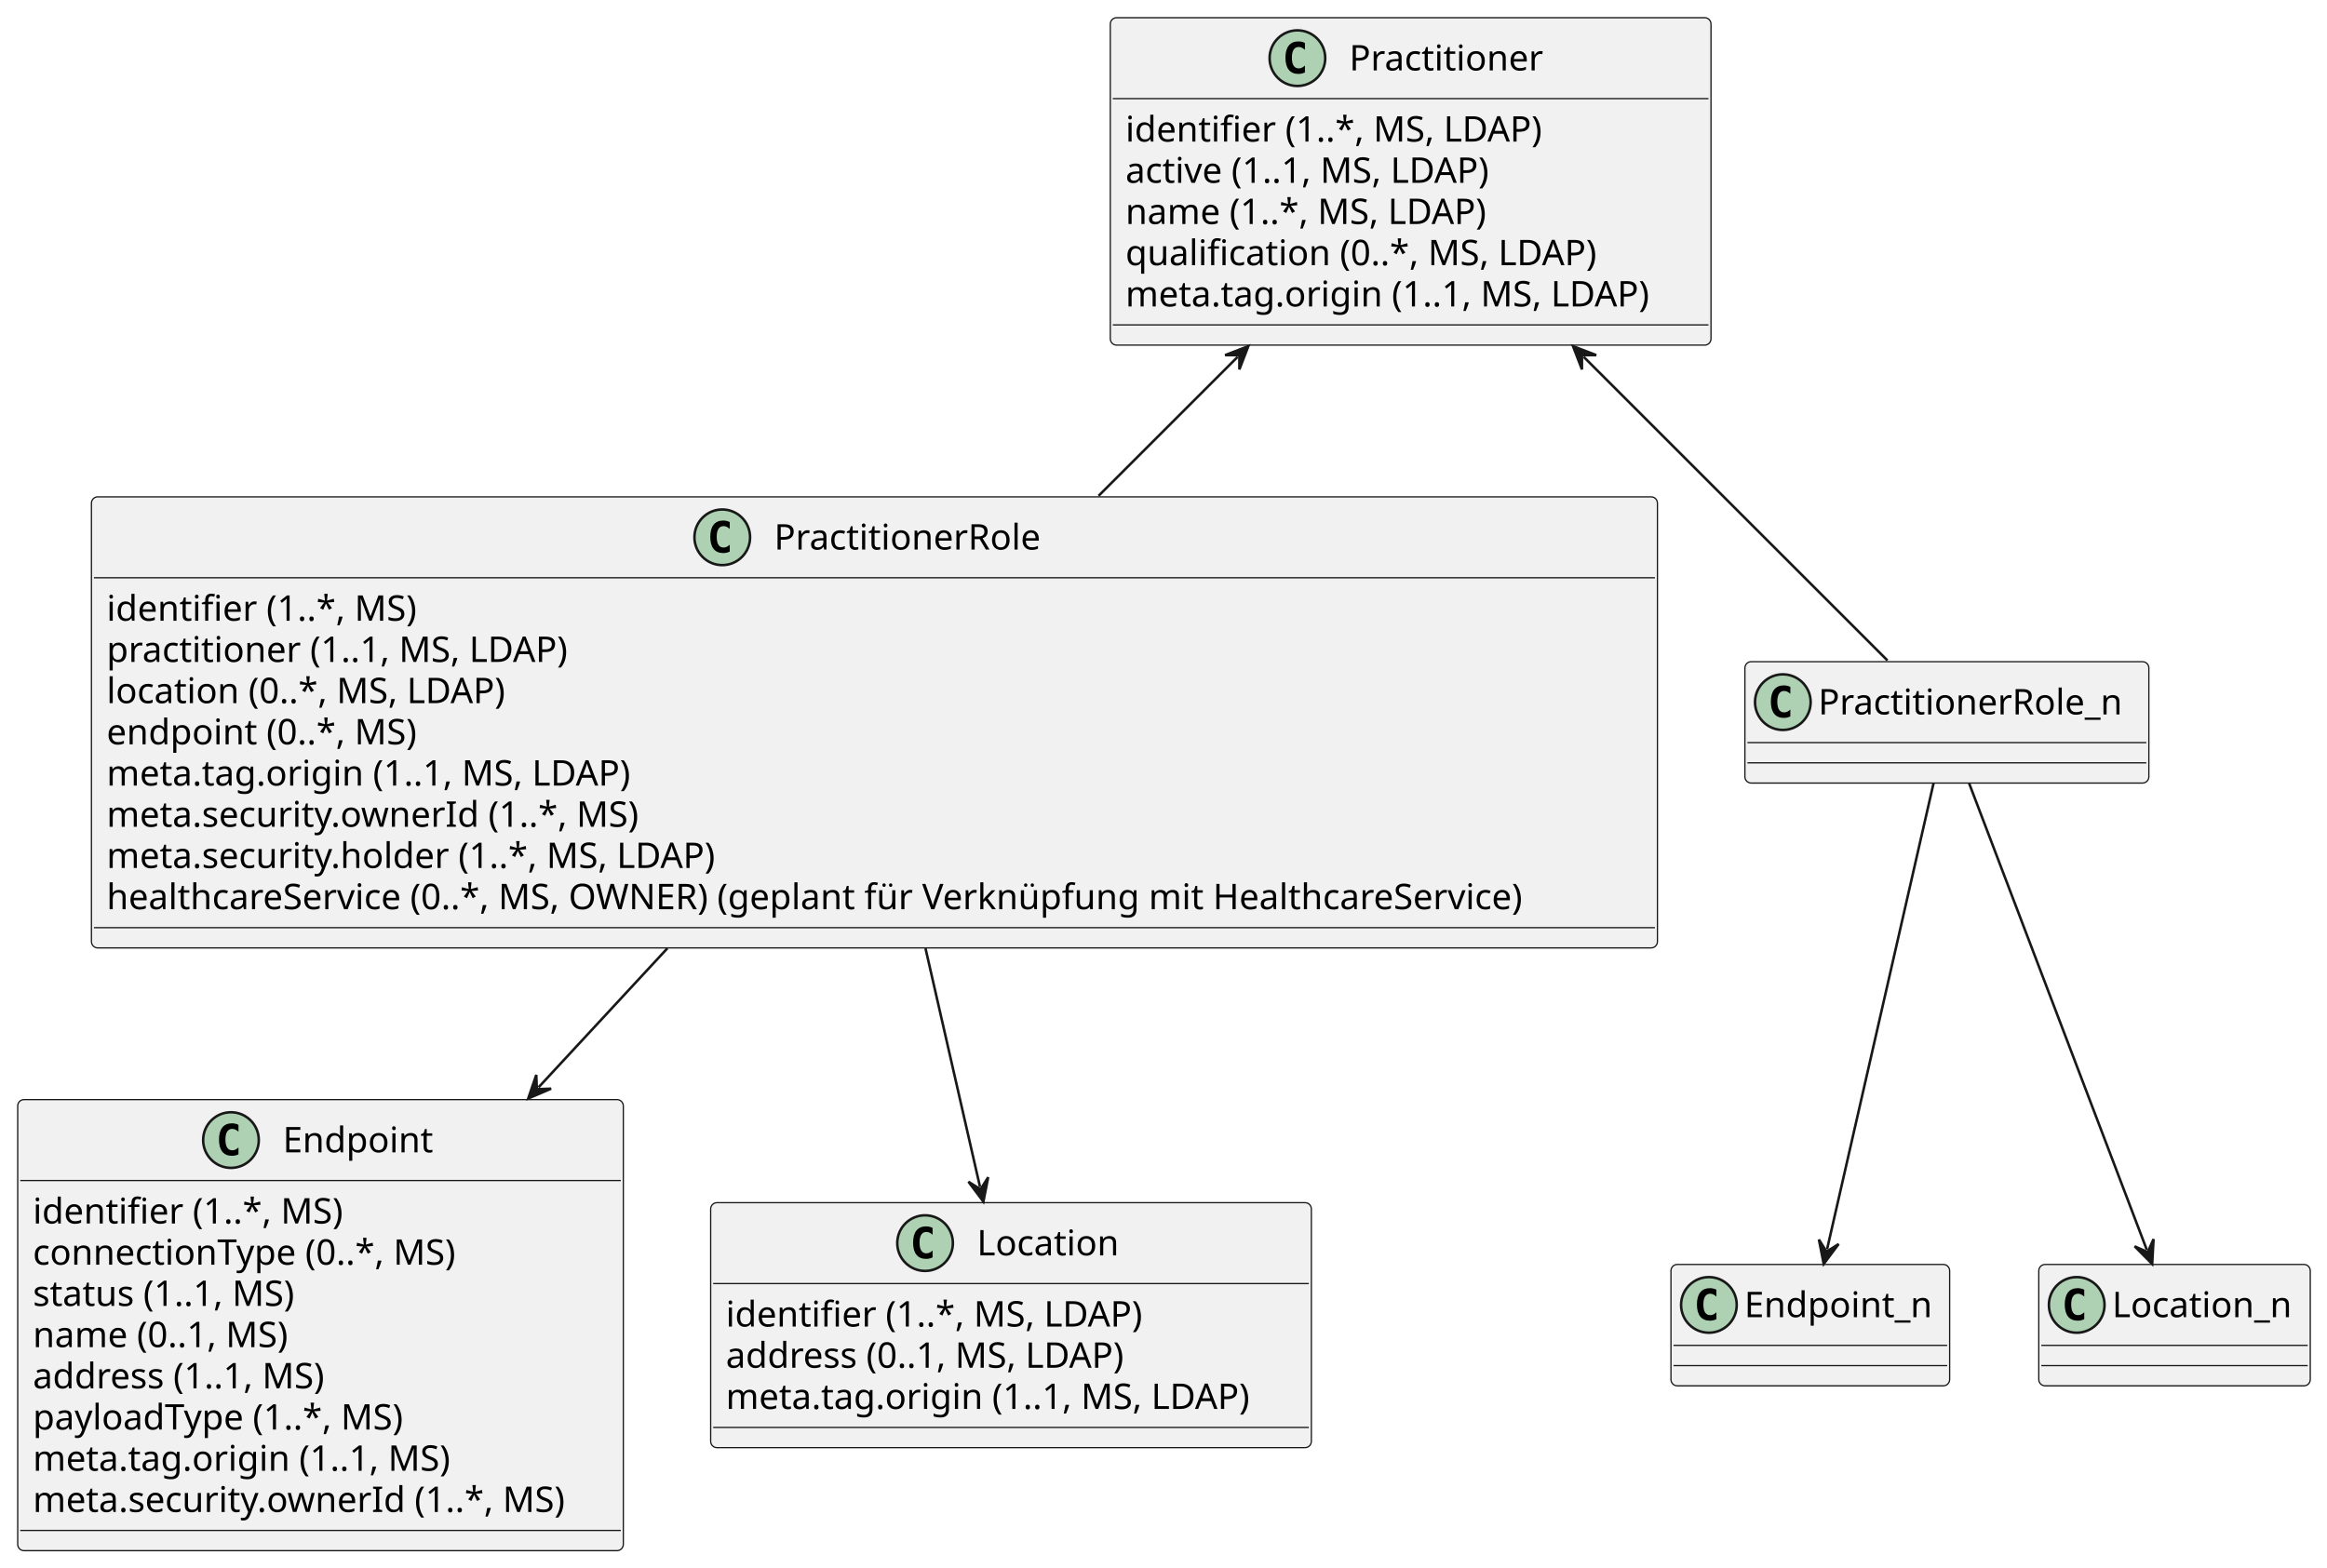
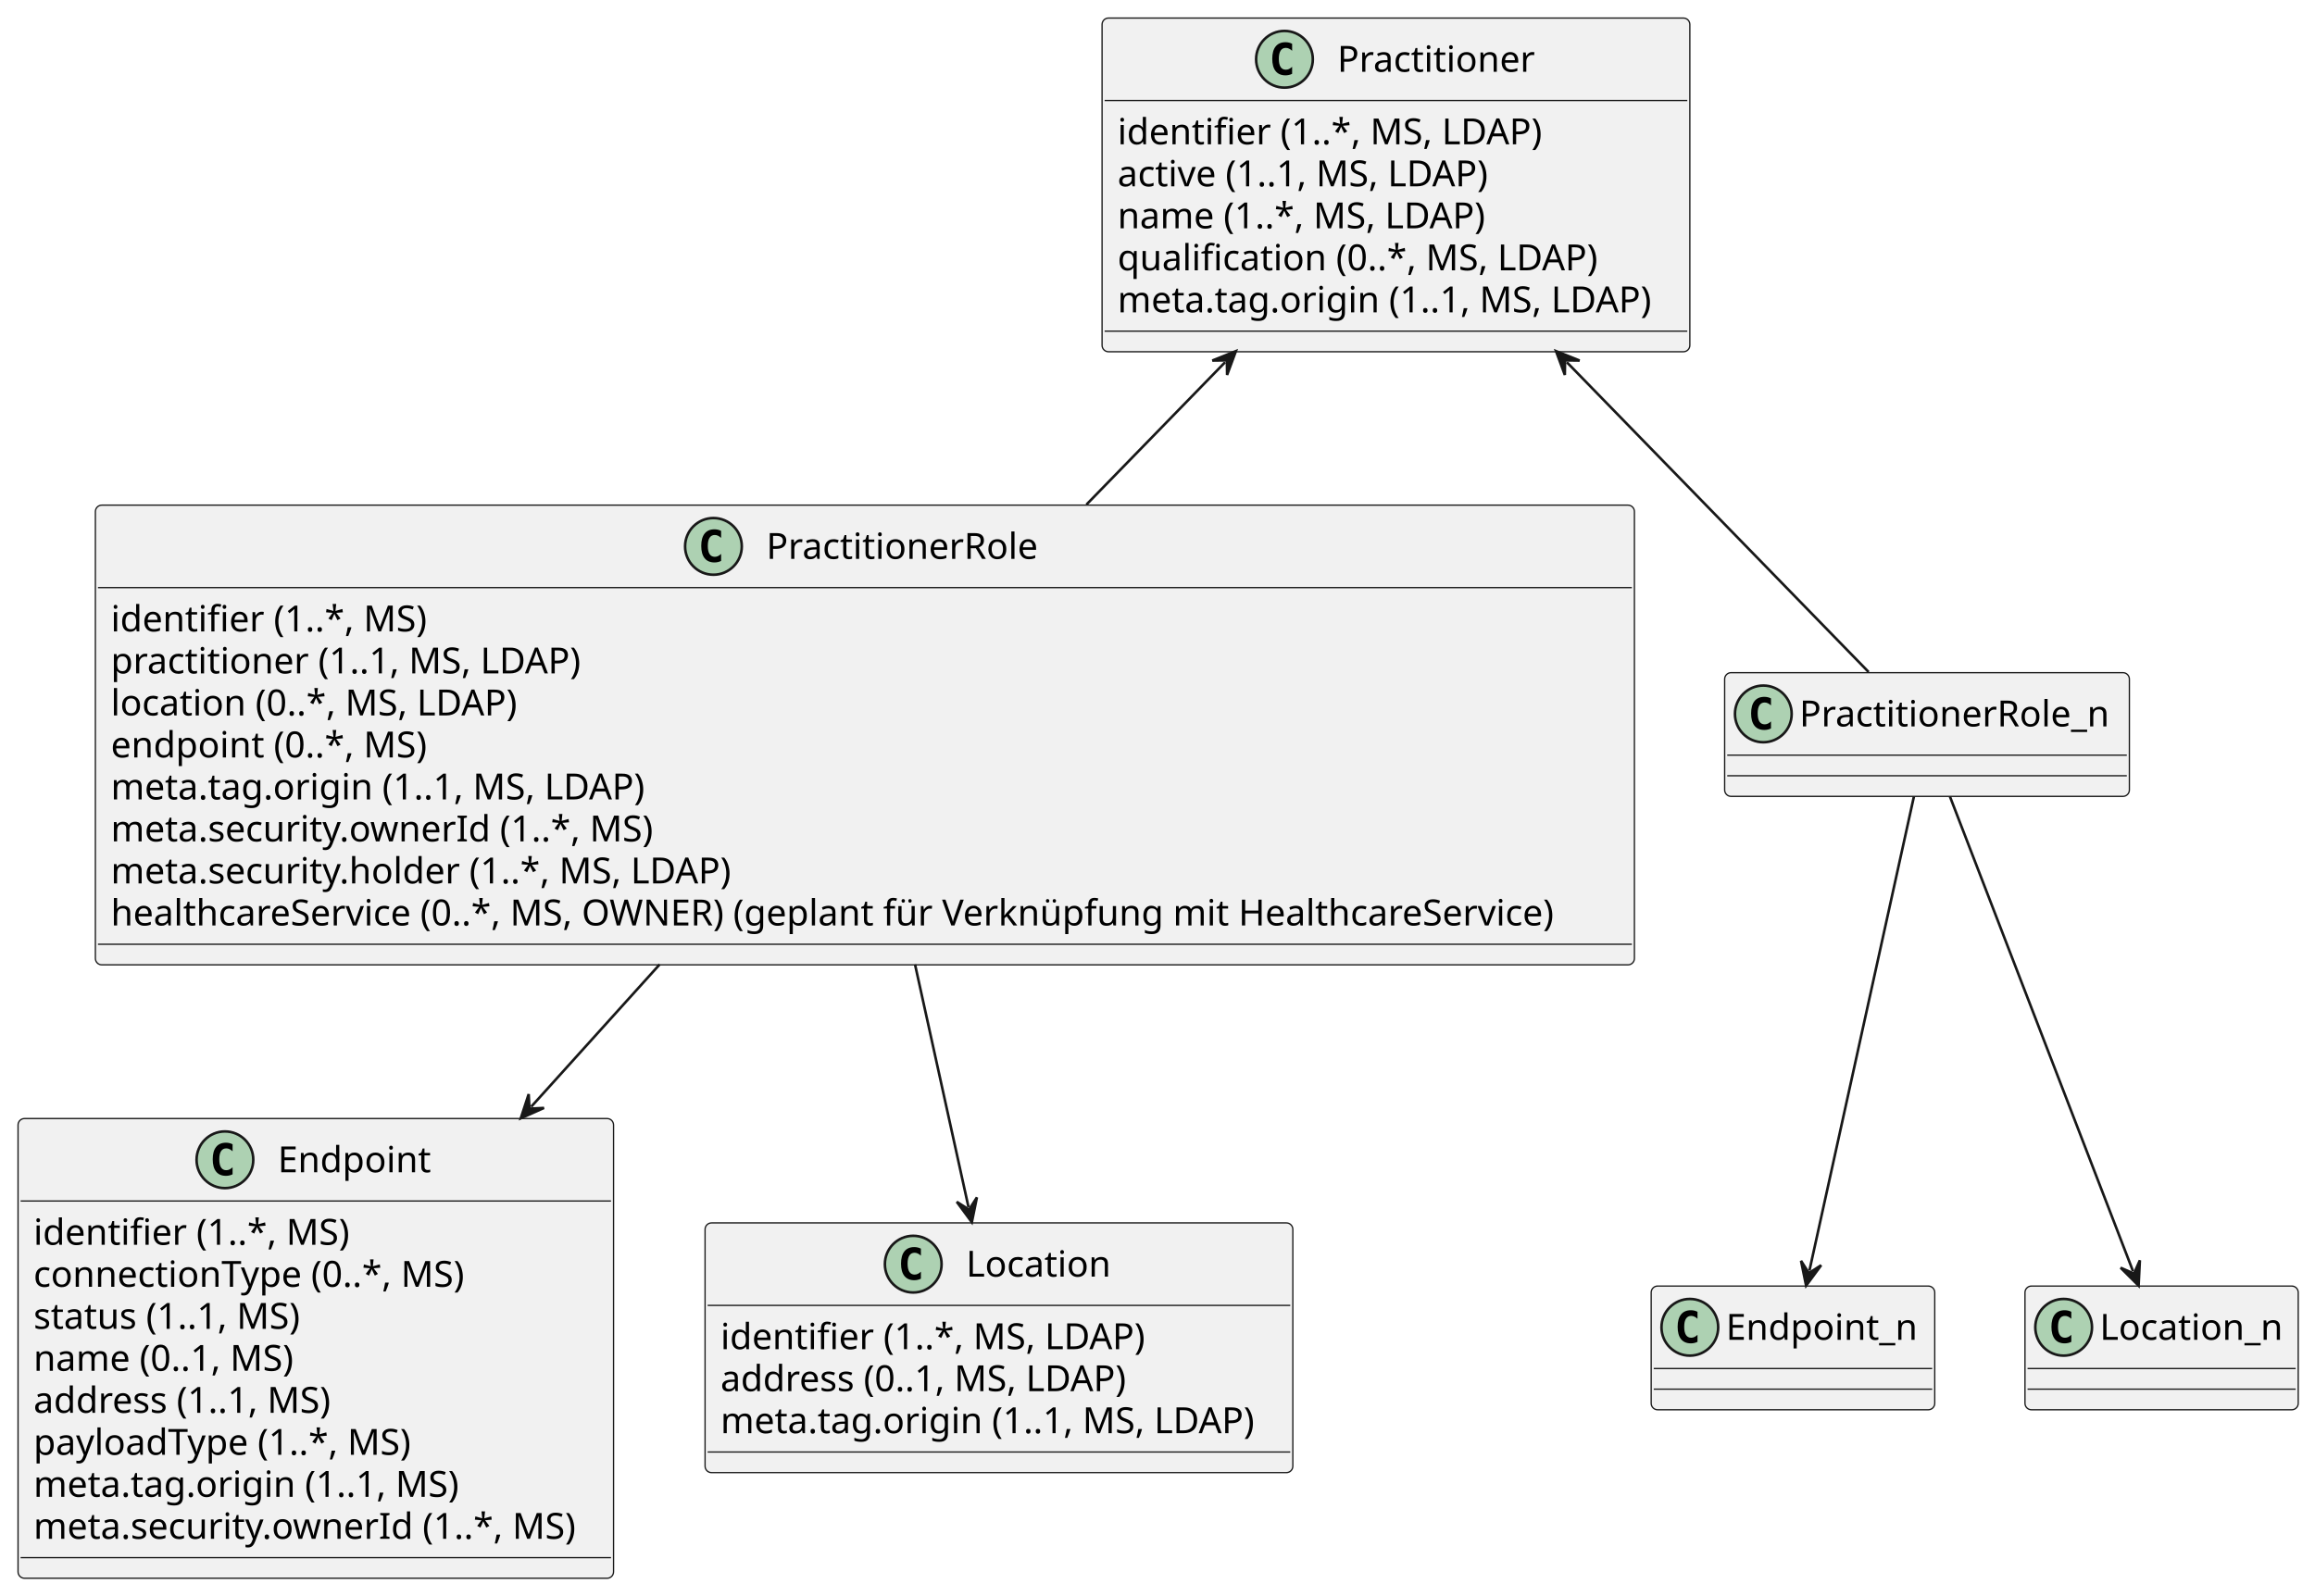
- <svg xmlns="http://www.w3.org/2000/svg" contentStyleType="text/css" height="620px" preserveAspectRatio="none" style="width:920px;height:620px;background:#FFFFFF;" version="1.1" viewBox="0 0 920 620" width="920px" zoomAndPan="magnify">
+ <svg xmlns="http://www.w3.org/2000/svg" contentStyleType="text/css" height="619px" preserveAspectRatio="none" style="width:898px;height:619px;background:#FFFFFF;" version="1.1" viewBox="0 0 898 619" width="898px" zoomAndPan="magnify">
  <defs />
  <g>
    <g id="elem_Practitioner">
-       <rect codeLine="2" fill="#F1F1F1" height="129.484" id="Practitioner" rx="2.5" ry="2.5" style="stroke:#181818;stroke-width:0.5;" width="237.49" x="438.97" y="7" />
-       <ellipse cx="512.945" cy="23" fill="#ADD1B2" rx="11" ry="11" style="stroke:#181818;stroke-width:1.0;" />
-       <path d="M515.914,28.641 Q515.336,28.938 514.695,29.078 Q514.054,29.234 513.351,29.234 Q510.851,29.234 509.523,27.594 Q508.211,25.938 508.211,22.812 Q508.211,19.688 509.523,18.031 Q510.851,16.375 513.351,16.375 Q514.054,16.375 514.695,16.531 Q515.351,16.688 515.914,16.984 L515.914,19.703 Q515.289,19.125 514.695,18.859 Q514.101,18.578 513.476,18.578 Q512.133,18.578 511.445,19.656 Q510.758,20.719 510.758,22.812 Q510.758,24.906 511.445,25.984 Q512.133,27.047 513.476,27.047 Q514.101,27.047 514.695,26.781 Q515.289,26.5 515.914,25.922 L515.914,28.641 Z " fill="#000000" />
-       <text fill="#000000" font-family="sans-serif" font-size="14" lengthAdjust="spacing" textLength="81.04" x="533.445" y="27.847">Practitioner</text>
-       <line style="stroke:#181818;stroke-width:0.5;" x1="439.97" x2="675.46" y1="39" y2="39" />
-       <text fill="#000000" font-family="sans-serif" font-size="14" lengthAdjust="spacing" textLength="178.377" x="444.97" y="55.995">identifier (1..*, MS, LDAP)</text>
-       <text fill="#000000" font-family="sans-serif" font-size="14" lengthAdjust="spacing" textLength="160.009" x="444.97" y="72.292">active (1..1, MS, LDAP)</text>
-       <text fill="#000000" font-family="sans-serif" font-size="14" lengthAdjust="spacing" textLength="155.251" x="444.97" y="88.589">name (1..*, MS, LDAP)</text>
-       <text fill="#000000" font-family="sans-serif" font-size="14" lengthAdjust="spacing" textLength="201.578" x="444.97" y="104.886">qualification (0..*, MS, LDAP)</text>
-       <text fill="#000000" font-family="sans-serif" font-size="14" lengthAdjust="spacing" textLength="225.49" x="444.97" y="121.183">meta.tag.origin (1..1, MS, LDAP)</text>
-       <line style="stroke:#181818;stroke-width:0.5;" x1="439.97" x2="675.46" y1="128.484" y2="128.484" />
+       <rect codeLine="2" fill="#F1F1F1" height="129.484" id="Practitioner" rx="2.5" ry="2.5" style="stroke:#181818;stroke-width:0.5;" width="228" x="427.5" y="7" />
+       <ellipse cx="498.25" cy="23" fill="#ADD1B2" rx="11" ry="11" style="stroke:#181818;stroke-width:1.0;" />
+       <path d="M501.219,28.641 Q500.641,28.938 500,29.078 Q499.359,29.234 498.656,29.234 Q496.156,29.234 494.828,27.594 Q493.516,25.938 493.516,22.812 Q493.516,19.688 494.828,18.031 Q496.156,16.375 498.656,16.375 Q499.359,16.375 500,16.531 Q500.656,16.688 501.219,16.984 L501.219,19.703 Q500.594,19.125 500,18.859 Q499.406,18.578 498.781,18.578 Q497.438,18.578 496.75,19.656 Q496.062,20.719 496.062,22.812 Q496.062,24.906 496.75,25.984 Q497.438,27.047 498.781,27.047 Q499.406,27.047 500,26.781 Q500.594,26.5 501.219,25.922 L501.219,28.641 Z " fill="#000000" />
+       <text fill="#000000" font-family="sans-serif" font-size="14" lengthAdjust="spacing" textLength="78" x="518.75" y="27.847">Practitioner</text>
+       <line style="stroke:#181818;stroke-width:0.5;" x1="428.5" x2="654.5" y1="39" y2="39" />
+       <text fill="#000000" font-family="sans-serif" font-size="14" lengthAdjust="spacing" textLength="170" x="433.5" y="55.995">identifier (1..*, MS, LDAP)</text>
+       <text fill="#000000" font-family="sans-serif" font-size="14" lengthAdjust="spacing" textLength="153" x="433.5" y="72.292">active (1..1, MS, LDAP)</text>
+       <text fill="#000000" font-family="sans-serif" font-size="14" lengthAdjust="spacing" textLength="150" x="433.5" y="88.589">name (1..*, MS, LDAP)</text>
+       <text fill="#000000" font-family="sans-serif" font-size="14" lengthAdjust="spacing" textLength="192" x="433.5" y="104.886">qualification (0..*, MS, LDAP)</text>
+       <text fill="#000000" font-family="sans-serif" font-size="14" lengthAdjust="spacing" textLength="216" x="433.5" y="121.183">meta.tag.origin (1..1, MS, LDAP)</text>
+       <line style="stroke:#181818;stroke-width:0.5;" x1="428.5" x2="654.5" y1="128.484" y2="128.484" />
    </g>
    <g id="elem_PractitionerRole">
-       <rect codeLine="10" fill="#F1F1F1" height="178.375" id="PractitionerRole" rx="2.5" ry="2.5" style="stroke:#181818;stroke-width:0.5;" width="619.134" x="36.15" y="196.48" />
-       <ellipse cx="285.549" cy="212.48" fill="#ADD1B2" rx="11" ry="11" style="stroke:#181818;stroke-width:1.0;" />
-       <path d="M288.518,218.121 Q287.94,218.417 287.299,218.558 Q286.658,218.714 285.955,218.714 Q283.455,218.714 282.127,217.074 Q280.815,215.417 280.815,212.292 Q280.815,209.167 282.127,207.511 Q283.455,205.855 285.955,205.855 Q286.658,205.855 287.299,206.011 Q287.955,206.167 288.518,206.464 L288.518,209.183 Q287.893,208.605 287.299,208.339 Q286.705,208.058 286.08,208.058 Q284.736,208.058 284.049,209.136 Q283.361,210.199 283.361,212.292 Q283.361,214.386 284.049,215.464 Q284.736,216.527 286.08,216.527 Q286.705,216.527 287.299,216.261 Q287.893,215.98 288.518,215.402 L288.518,218.121 Z " fill="#000000" />
-       <text fill="#000000" font-family="sans-serif" font-size="14" lengthAdjust="spacing" textLength="111.836" x="306.049" y="217.327">PractitionerRole</text>
-       <line style="stroke:#181818;stroke-width:0.5;" x1="37.15" x2="654.284" y1="228.48" y2="228.48" />
-       <text fill="#000000" font-family="sans-serif" font-size="14" lengthAdjust="spacing" textLength="132.877" x="42.15" y="245.475">identifier (1..*, MS)</text>
-       <text fill="#000000" font-family="sans-serif" font-size="14" lengthAdjust="spacing" textLength="198.94" x="42.15" y="261.772">practitioner (1..1, MS, LDAP)</text>
-       <text fill="#000000" font-family="sans-serif" font-size="14" lengthAdjust="spacing" textLength="171.097" x="42.15" y="278.069">location (0..*, MS, LDAP)</text>
-       <text fill="#000000" font-family="sans-serif" font-size="14" lengthAdjust="spacing" textLength="132.125" x="42.15" y="294.366">endpoint (0..*, MS)</text>
-       <text fill="#000000" font-family="sans-serif" font-size="14" lengthAdjust="spacing" textLength="225.49" x="42.15" y="310.663">meta.tag.origin (1..1, MS, LDAP)</text>
-       <text fill="#000000" font-family="sans-serif" font-size="14" lengthAdjust="spacing" textLength="227.439" x="42.15" y="326.959">meta.security.ownerId (1..*, MS)</text>
-       <text fill="#000000" font-family="sans-serif" font-size="14" lengthAdjust="spacing" textLength="261.249" x="42.15" y="343.256">meta.security.holder (1..*, MS, LDAP)</text>
-       <text fill="#000000" font-family="sans-serif" font-size="14" lengthAdjust="spacing" textLength="607.134" x="42.15" y="359.553">healthcareService (0..*, MS, OWNER) (geplant für Verknüpfung mit HealthcareService)</text>
-       <line style="stroke:#181818;stroke-width:0.5;" x1="37.15" x2="654.284" y1="366.855" y2="366.855" />
+       <rect codeLine="10" fill="#F1F1F1" height="178.375" id="PractitionerRole" rx="2.5" ry="2.5" style="stroke:#181818;stroke-width:0.5;" width="597" x="37" y="196" />
+       <ellipse cx="276.75" cy="212" fill="#ADD1B2" rx="11" ry="11" style="stroke:#181818;stroke-width:1.0;" />
+       <path d="M279.719,217.641 Q279.141,217.938 278.5,218.078 Q277.859,218.234 277.156,218.234 Q274.656,218.234 273.328,216.594 Q272.016,214.938 272.016,211.812 Q272.016,208.688 273.328,207.031 Q274.656,205.375 277.156,205.375 Q277.859,205.375 278.5,205.531 Q279.156,205.688 279.719,205.984 L279.719,208.703 Q279.094,208.125 278.5,207.859 Q277.906,207.578 277.281,207.578 Q275.938,207.578 275.25,208.656 Q274.562,209.719 274.562,211.812 Q274.562,213.906 275.25,214.984 Q275.938,216.047 277.281,216.047 Q277.906,216.047 278.5,215.781 Q279.094,215.5 279.719,214.922 L279.719,217.641 Z " fill="#000000" />
+       <text fill="#000000" font-family="sans-serif" font-size="14" lengthAdjust="spacing" textLength="109" x="297.25" y="216.847">PractitionerRole</text>
+       <line style="stroke:#181818;stroke-width:0.5;" x1="38" x2="633" y1="228" y2="228" />
+       <text fill="#000000" font-family="sans-serif" font-size="14" lengthAdjust="spacing" textLength="126" x="43" y="244.995">identifier (1..*, MS)</text>
+       <text fill="#000000" font-family="sans-serif" font-size="14" lengthAdjust="spacing" textLength="191" x="43" y="261.292">practitioner (1..1, MS, LDAP)</text>
+       <text fill="#000000" font-family="sans-serif" font-size="14" lengthAdjust="spacing" textLength="165" x="43" y="277.589">location (0..*, MS, LDAP)</text>
+       <text fill="#000000" font-family="sans-serif" font-size="14" lengthAdjust="spacing" textLength="129" x="43" y="293.886">endpoint (0..*, MS)</text>
+       <text fill="#000000" font-family="sans-serif" font-size="14" lengthAdjust="spacing" textLength="216" x="43" y="310.183">meta.tag.origin (1..1, MS, LDAP)</text>
+       <text fill="#000000" font-family="sans-serif" font-size="14" lengthAdjust="spacing" textLength="219" x="43" y="326.479">meta.security.ownerId (1..*, MS)</text>
+       <text fill="#000000" font-family="sans-serif" font-size="14" lengthAdjust="spacing" textLength="252" x="43" y="342.776">meta.security.holder (1..*, MS, LDAP)</text>
+       <text fill="#000000" font-family="sans-serif" font-size="14" lengthAdjust="spacing" textLength="585" x="43" y="359.073">healthcareService (0..*, MS, OWNER) (geplant für Verknüpfung mit HealthcareService)</text>
+       <line style="stroke:#181818;stroke-width:0.5;" x1="38" x2="633" y1="366.375" y2="366.375" />
    </g>
    <g id="elem_Endpoint">
-       <rect codeLine="21" fill="#F1F1F1" height="178.375" id="Endpoint" rx="2.5" ry="2.5" style="stroke:#181818;stroke-width:0.5;" width="239.439" x="7" y="434.85" />
-       <ellipse cx="91.314" cy="450.85" fill="#ADD1B2" rx="11" ry="11" style="stroke:#181818;stroke-width:1.0;" />
-       <path d="M94.283,456.491 Q93.705,456.788 93.064,456.928 Q92.424,457.084 91.721,457.084 Q89.221,457.084 87.893,455.444 Q86.58,453.788 86.58,450.663 Q86.58,447.538 87.893,445.881 Q89.221,444.225 91.721,444.225 Q92.424,444.225 93.064,444.381 Q93.721,444.538 94.283,444.834 L94.283,447.553 Q93.658,446.975 93.064,446.709 Q92.471,446.428 91.846,446.428 Q90.502,446.428 89.814,447.506 Q89.127,448.569 89.127,450.663 Q89.127,452.756 89.814,453.834 Q90.502,454.897 91.846,454.897 Q92.471,454.897 93.064,454.631 Q93.658,454.35 94.283,453.772 L94.283,456.491 Z " fill="#000000" />
-       <text fill="#000000" font-family="sans-serif" font-size="14" lengthAdjust="spacing" textLength="62.31" x="111.814" y="455.697">Endpoint</text>
-       <line style="stroke:#181818;stroke-width:0.5;" x1="8" x2="245.439" y1="466.85" y2="466.85" />
-       <text fill="#000000" font-family="sans-serif" font-size="14" lengthAdjust="spacing" textLength="132.877" x="13" y="483.845">identifier (1..*, MS)</text>
-       <text fill="#000000" font-family="sans-serif" font-size="14" lengthAdjust="spacing" textLength="181.522" x="13" y="500.142">connectionType (0..*, MS)</text>
-       <text fill="#000000" font-family="sans-serif" font-size="14" lengthAdjust="spacing" textLength="114.974" x="13" y="516.439">status (1..1, MS)</text>
-       <text fill="#000000" font-family="sans-serif" font-size="14" lengthAdjust="spacing" textLength="111.658" x="13" y="532.736">name (0..1, MS)</text>
-       <text fill="#000000" font-family="sans-serif" font-size="14" lengthAdjust="spacing" textLength="127.265" x="13" y="549.033">address (1..1, MS)</text>
-       <text fill="#000000" font-family="sans-serif" font-size="14" lengthAdjust="spacing" textLength="160.057" x="13" y="565.33">payloadType (1..*, MS)</text>
-       <text fill="#000000" font-family="sans-serif" font-size="14" lengthAdjust="spacing" textLength="179.99" x="13" y="581.626">meta.tag.origin (1..1, MS)</text>
-       <text fill="#000000" font-family="sans-serif" font-size="14" lengthAdjust="spacing" textLength="227.439" x="13" y="597.923">meta.security.ownerId (1..*, MS)</text>
-       <line style="stroke:#181818;stroke-width:0.5;" x1="8" x2="245.439" y1="605.225" y2="605.225" />
+       <rect codeLine="21" fill="#F1F1F1" height="178.375" id="Endpoint" rx="2.5" ry="2.5" style="stroke:#181818;stroke-width:0.5;" width="231" x="7" y="434" />
+       <ellipse cx="87.25" cy="450" fill="#ADD1B2" rx="11" ry="11" style="stroke:#181818;stroke-width:1.0;" />
+       <path d="M90.219,455.641 Q89.641,455.938 89,456.078 Q88.359,456.234 87.656,456.234 Q85.156,456.234 83.828,454.594 Q82.516,452.938 82.516,449.812 Q82.516,446.688 83.828,445.031 Q85.156,443.375 87.656,443.375 Q88.359,443.375 89,443.531 Q89.656,443.688 90.219,443.984 L90.219,446.703 Q89.594,446.125 89,445.859 Q88.406,445.578 87.781,445.578 Q86.438,445.578 85.75,446.656 Q85.062,447.719 85.062,449.812 Q85.062,451.906 85.75,452.984 Q86.438,454.047 87.781,454.047 Q88.406,454.047 89,453.781 Q89.594,453.5 90.219,452.922 L90.219,455.641 Z " fill="#000000" />
+       <text fill="#000000" font-family="sans-serif" font-size="14" lengthAdjust="spacing" textLength="62" x="107.75" y="454.847">Endpoint</text>
+       <line style="stroke:#181818;stroke-width:0.5;" x1="8" x2="237" y1="466" y2="466" />
+       <text fill="#000000" font-family="sans-serif" font-size="14" lengthAdjust="spacing" textLength="126" x="13" y="482.995">identifier (1..*, MS)</text>
+       <text fill="#000000" font-family="sans-serif" font-size="14" lengthAdjust="spacing" textLength="179" x="13" y="499.292">connectionType (0..*, MS)</text>
+       <text fill="#000000" font-family="sans-serif" font-size="14" lengthAdjust="spacing" textLength="112" x="13" y="515.589">status (1..1, MS)</text>
+       <text fill="#000000" font-family="sans-serif" font-size="14" lengthAdjust="spacing" textLength="108" x="13" y="531.886">name (0..1, MS)</text>
+       <text fill="#000000" font-family="sans-serif" font-size="14" lengthAdjust="spacing" textLength="125" x="13" y="548.183">address (1..1, MS)</text>
+       <text fill="#000000" font-family="sans-serif" font-size="14" lengthAdjust="spacing" textLength="154" x="13" y="564.48">payloadType (1..*, MS)</text>
+       <text fill="#000000" font-family="sans-serif" font-size="14" lengthAdjust="spacing" textLength="172" x="13" y="580.776">meta.tag.origin (1..1, MS)</text>
+       <text fill="#000000" font-family="sans-serif" font-size="14" lengthAdjust="spacing" textLength="219" x="13" y="597.073">meta.security.ownerId (1..*, MS)</text>
+       <line style="stroke:#181818;stroke-width:0.5;" x1="8" x2="237" y1="604.375" y2="604.375" />
    </g>
    <g id="elem_Location">
-       <rect codeLine="31" fill="#F1F1F1" height="96.891" id="Location" rx="2.5" ry="2.5" style="stroke:#181818;stroke-width:0.5;" width="237.49" x="280.97" y="475.6" />
-       <ellipse cx="365.736" cy="491.6" fill="#ADD1B2" rx="11" ry="11" style="stroke:#181818;stroke-width:1.0;" />
-       <path d="M368.704,497.241 Q368.126,497.538 367.486,497.678 Q366.845,497.834 366.142,497.834 Q363.642,497.834 362.314,496.194 Q361.001,494.538 361.001,491.413 Q361.001,488.288 362.314,486.631 Q363.642,484.975 366.142,484.975 Q366.845,484.975 367.486,485.131 Q368.142,485.288 368.704,485.584 L368.704,488.303 Q368.079,487.725 367.486,487.459 Q366.892,487.178 366.267,487.178 Q364.923,487.178 364.236,488.256 Q363.548,489.319 363.548,491.413 Q363.548,493.506 364.236,494.584 Q364.923,495.647 366.267,495.647 Q366.892,495.647 367.486,495.381 Q368.079,495.1 368.704,494.522 L368.704,497.241 Z " fill="#000000" />
-       <text fill="#000000" font-family="sans-serif" font-size="14" lengthAdjust="spacing" textLength="59.459" x="386.236" y="496.447">Location</text>
-       <line style="stroke:#181818;stroke-width:0.5;" x1="281.97" x2="517.46" y1="507.6" y2="507.6" />
-       <text fill="#000000" font-family="sans-serif" font-size="14" lengthAdjust="spacing" textLength="178.377" x="286.97" y="524.595">identifier (1..*, MS, LDAP)</text>
-       <text fill="#000000" font-family="sans-serif" font-size="14" lengthAdjust="spacing" textLength="172.765" x="286.97" y="540.892">address (0..1, MS, LDAP)</text>
-       <text fill="#000000" font-family="sans-serif" font-size="14" lengthAdjust="spacing" textLength="225.49" x="286.97" y="557.189">meta.tag.origin (1..1, MS, LDAP)</text>
-       <line style="stroke:#181818;stroke-width:0.5;" x1="281.97" x2="517.46" y1="564.491" y2="564.491" />
+       <rect codeLine="31" fill="#F1F1F1" height="96.891" id="Location" rx="2.5" ry="2.5" style="stroke:#181818;stroke-width:0.5;" width="228" x="273.5" y="474.5" />
+       <ellipse cx="354.25" cy="490.5" fill="#ADD1B2" rx="11" ry="11" style="stroke:#181818;stroke-width:1.0;" />
+       <path d="M357.219,496.141 Q356.641,496.438 356,496.578 Q355.359,496.734 354.656,496.734 Q352.156,496.734 350.828,495.094 Q349.516,493.438 349.516,490.312 Q349.516,487.188 350.828,485.531 Q352.156,483.875 354.656,483.875 Q355.359,483.875 356,484.031 Q356.656,484.188 357.219,484.484 L357.219,487.203 Q356.594,486.625 356,486.359 Q355.406,486.078 354.781,486.078 Q353.438,486.078 352.75,487.156 Q352.062,488.219 352.062,490.312 Q352.062,492.406 352.75,493.484 Q353.438,494.547 354.781,494.547 Q355.406,494.547 356,494.281 Q356.594,494 357.219,493.422 L357.219,496.141 Z " fill="#000000" />
+       <text fill="#000000" font-family="sans-serif" font-size="14" lengthAdjust="spacing" textLength="58" x="374.75" y="495.347">Location</text>
+       <line style="stroke:#181818;stroke-width:0.5;" x1="274.5" x2="500.5" y1="506.5" y2="506.5" />
+       <text fill="#000000" font-family="sans-serif" font-size="14" lengthAdjust="spacing" textLength="170" x="279.5" y="523.495">identifier (1..*, MS, LDAP)</text>
+       <text fill="#000000" font-family="sans-serif" font-size="14" lengthAdjust="spacing" textLength="169" x="279.5" y="539.792">address (0..1, MS, LDAP)</text>
+       <text fill="#000000" font-family="sans-serif" font-size="14" lengthAdjust="spacing" textLength="216" x="279.5" y="556.089">meta.tag.origin (1..1, MS, LDAP)</text>
+       <line style="stroke:#181818;stroke-width:0.5;" x1="274.5" x2="500.5" y1="563.391" y2="563.391" />
    </g>
    <g id="elem_PractitionerRole_n">
-       <rect fill="#F1F1F1" height="48" id="PractitionerRole_n" rx="2.5" ry="2.5" style="stroke:#181818;stroke-width:0.5;" width="159.709" x="689.86" y="261.67" />
-       <ellipse cx="704.86" cy="277.67" fill="#ADD1B2" rx="11" ry="11" style="stroke:#181818;stroke-width:1.0;" />
-       <path d="M707.829,283.311 Q707.251,283.608 706.61,283.748 Q705.969,283.904 705.266,283.904 Q702.766,283.904 701.438,282.264 Q700.126,280.608 700.126,277.483 Q700.126,274.358 701.438,272.701 Q702.766,271.045 705.266,271.045 Q705.969,271.045 706.61,271.201 Q707.266,271.358 707.829,271.654 L707.829,274.373 Q707.204,273.795 706.61,273.529 Q706.016,273.248 705.391,273.248 Q704.048,273.248 703.36,274.326 Q702.673,275.389 702.673,277.483 Q702.673,279.576 703.36,280.654 Q704.048,281.717 705.391,281.717 Q706.016,281.717 706.61,281.451 Q707.204,281.17 707.829,280.592 L707.829,283.311 Z " fill="#000000" />
-       <text fill="#000000" font-family="sans-serif" font-size="14" lengthAdjust="spacing" textLength="127.709" x="718.86" y="282.517">PractitionerRole_n</text>
-       <line style="stroke:#181818;stroke-width:0.5;" x1="690.86" x2="848.569" y1="293.67" y2="293.67" />
-       <line style="stroke:#181818;stroke-width:0.5;" x1="690.86" x2="848.569" y1="301.67" y2="301.67" />
+       <rect fill="#F1F1F1" height="48" id="PractitionerRole_n" rx="2.5" ry="2.5" style="stroke:#181818;stroke-width:0.5;" width="157" x="669" y="261" />
+       <ellipse cx="684" cy="277" fill="#ADD1B2" rx="11" ry="11" style="stroke:#181818;stroke-width:1.0;" />
+       <path d="M686.969,282.641 Q686.391,282.938 685.75,283.078 Q685.109,283.234 684.406,283.234 Q681.906,283.234 680.578,281.594 Q679.266,279.938 679.266,276.812 Q679.266,273.688 680.578,272.031 Q681.906,270.375 684.406,270.375 Q685.109,270.375 685.75,270.531 Q686.406,270.688 686.969,270.984 L686.969,273.703 Q686.344,273.125 685.75,272.859 Q685.156,272.578 684.531,272.578 Q683.188,272.578 682.5,273.656 Q681.812,274.719 681.812,276.812 Q681.812,278.906 682.5,279.984 Q683.188,281.047 684.531,281.047 Q685.156,281.047 685.75,280.781 Q686.344,280.5 686.969,279.922 L686.969,282.641 Z " fill="#000000" />
+       <text fill="#000000" font-family="sans-serif" font-size="14" lengthAdjust="spacing" textLength="125" x="698" y="281.847">PractitionerRole_n</text>
+       <line style="stroke:#181818;stroke-width:0.5;" x1="670" x2="825" y1="293" y2="293" />
+       <line style="stroke:#181818;stroke-width:0.5;" x1="670" x2="825" y1="301" y2="301" />
    </g>
    <g id="elem_Endpoint_n">
-       <rect fill="#F1F1F1" height="48" id="Endpoint_n" rx="2.5" ry="2.5" style="stroke:#181818;stroke-width:0.5;" width="110.183" x="660.63" y="500.04" />
-       <ellipse cx="675.63" cy="516.04" fill="#ADD1B2" rx="11" ry="11" style="stroke:#181818;stroke-width:1.0;" />
-       <path d="M678.599,521.681 Q678.021,521.977 677.38,522.118 Q676.739,522.274 676.036,522.274 Q673.536,522.274 672.208,520.634 Q670.896,518.977 670.896,515.852 Q670.896,512.727 672.208,511.071 Q673.536,509.415 676.036,509.415 Q676.739,509.415 677.38,509.571 Q678.036,509.728 678.599,510.024 L678.599,512.743 Q677.974,512.165 677.38,511.899 Q676.786,511.618 676.161,511.618 Q674.817,511.618 674.13,512.696 Q673.442,513.759 673.442,515.852 Q673.442,517.946 674.13,519.024 Q674.817,520.087 676.161,520.087 Q676.786,520.087 677.38,519.821 Q677.974,519.54 678.599,518.962 L678.599,521.681 Z " fill="#000000" />
-       <text fill="#000000" font-family="sans-serif" font-size="14" lengthAdjust="spacing" textLength="78.183" x="689.63" y="520.887">Endpoint_n</text>
-       <line style="stroke:#181818;stroke-width:0.5;" x1="661.63" x2="769.813" y1="532.04" y2="532.04" />
-       <line style="stroke:#181818;stroke-width:0.5;" x1="661.63" x2="769.813" y1="540.04" y2="540.04" />
+       <rect fill="#F1F1F1" height="48" id="Endpoint_n" rx="2.5" ry="2.5" style="stroke:#181818;stroke-width:0.5;" width="110" x="640.5" y="499" />
+       <ellipse cx="655.5" cy="515" fill="#ADD1B2" rx="11" ry="11" style="stroke:#181818;stroke-width:1.0;" />
+       <path d="M658.469,520.641 Q657.891,520.938 657.25,521.078 Q656.609,521.234 655.906,521.234 Q653.406,521.234 652.078,519.594 Q650.766,517.938 650.766,514.812 Q650.766,511.688 652.078,510.031 Q653.406,508.375 655.906,508.375 Q656.609,508.375 657.25,508.531 Q657.906,508.688 658.469,508.984 L658.469,511.703 Q657.844,511.125 657.25,510.859 Q656.656,510.578 656.031,510.578 Q654.688,510.578 654,511.656 Q653.312,512.719 653.312,514.812 Q653.312,516.906 654,517.984 Q654.688,519.047 656.031,519.047 Q656.656,519.047 657.25,518.781 Q657.844,518.5 658.469,517.922 L658.469,520.641 Z " fill="#000000" />
+       <text fill="#000000" font-family="sans-serif" font-size="14" lengthAdjust="spacing" textLength="78" x="669.5" y="519.847">Endpoint_n</text>
+       <line style="stroke:#181818;stroke-width:0.5;" x1="641.5" x2="749.5" y1="531" y2="531" />
+       <line style="stroke:#181818;stroke-width:0.5;" x1="641.5" x2="749.5" y1="539" y2="539" />
    </g>
    <g id="elem_Location_n">
-       <rect fill="#F1F1F1" height="48" id="Location_n" rx="2.5" ry="2.5" style="stroke:#181818;stroke-width:0.5;" width="107.332" x="806.05" y="500.04" />
-       <ellipse cx="821.05" cy="516.04" fill="#ADD1B2" rx="11" ry="11" style="stroke:#181818;stroke-width:1.0;" />
-       <path d="M824.019,521.681 Q823.441,521.977 822.8,522.118 Q822.159,522.274 821.456,522.274 Q818.956,522.274 817.628,520.634 Q816.316,518.977 816.316,515.852 Q816.316,512.727 817.628,511.071 Q818.956,509.415 821.456,509.415 Q822.159,509.415 822.8,509.571 Q823.456,509.728 824.019,510.024 L824.019,512.743 Q823.394,512.165 822.8,511.899 Q822.206,511.618 821.581,511.618 Q820.237,511.618 819.55,512.696 Q818.862,513.759 818.862,515.852 Q818.862,517.946 819.55,519.024 Q820.237,520.087 821.581,520.087 Q822.206,520.087 822.8,519.821 Q823.394,519.54 824.019,518.962 L824.019,521.681 Z " fill="#000000" />
-       <text fill="#000000" font-family="sans-serif" font-size="14" lengthAdjust="spacing" textLength="75.332" x="835.05" y="520.887">Location_n</text>
-       <line style="stroke:#181818;stroke-width:0.5;" x1="807.05" x2="912.382" y1="532.04" y2="532.04" />
-       <line style="stroke:#181818;stroke-width:0.5;" x1="807.05" x2="912.382" y1="540.04" y2="540.04" />
+       <rect fill="#F1F1F1" height="48" id="Location_n" rx="2.5" ry="2.5" style="stroke:#181818;stroke-width:0.5;" width="106" x="785.5" y="499" />
+       <ellipse cx="800.5" cy="515" fill="#ADD1B2" rx="11" ry="11" style="stroke:#181818;stroke-width:1.0;" />
+       <path d="M803.469,520.641 Q802.891,520.938 802.25,521.078 Q801.609,521.234 800.906,521.234 Q798.406,521.234 797.078,519.594 Q795.766,517.938 795.766,514.812 Q795.766,511.688 797.078,510.031 Q798.406,508.375 800.906,508.375 Q801.609,508.375 802.25,508.531 Q802.906,508.688 803.469,508.984 L803.469,511.703 Q802.844,511.125 802.25,510.859 Q801.656,510.578 801.031,510.578 Q799.688,510.578 799,511.656 Q798.312,512.719 798.312,514.812 Q798.312,516.906 799,517.984 Q799.688,519.047 801.031,519.047 Q801.656,519.047 802.25,518.781 Q802.844,518.5 803.469,517.922 L803.469,520.641 Z " fill="#000000" />
+       <text fill="#000000" font-family="sans-serif" font-size="14" lengthAdjust="spacing" textLength="74" x="814.5" y="519.847">Location_n</text>
+       <line style="stroke:#181818;stroke-width:0.5;" x1="786.5" x2="890.5" y1="531" y2="531" />
+       <line style="stroke:#181818;stroke-width:0.5;" x1="786.5" x2="890.5" y1="539" y2="539" />
    </g>
    <g id="link_Practitioner_PractitionerRole">
-       <path codeLine="37" d="M489.296,141.142 C470.646,159.781 454.19,176.23 434.32,196.09 " fill="none" id="Practitioner-backto-PractitionerRole" style="stroke:#181818;stroke-width:1.0;" />
-       <polygon fill="#181818" points="493.54,136.9,484.347,140.433,490.003,140.435,490.002,146.091,493.54,136.9" style="stroke:#181818;stroke-width:1.0;" />
+       <path codeLine="37" d="M475.224,140.538 C456.984,159.268 440.88,175.81 421.43,195.78 " fill="none" id="Practitioner-backto-PractitionerRole" style="stroke:#181818;stroke-width:1.0;" />
+       <polygon fill="#181818" points="479.41,136.24,470.265,139.897,475.922,139.822,475.997,145.478,479.41,136.24" style="stroke:#181818;stroke-width:1.0;" />
    </g>
    <g id="link_PractitionerRole_Endpoint">
-       <path codeLine="38" d="M263.86,375.02 C245.88,394.43 230.907,410.578 212.917,429.998 " fill="none" id="PractitionerRole-to-Endpoint" style="stroke:#181818;stroke-width:1.0;" />
-       <polygon fill="#181818" points="208.84,434.4,217.891,430.516,212.238,430.732,212.022,425.079,208.84,434.4" style="stroke:#181818;stroke-width:1.0;" />
+       <path codeLine="38" d="M255.88,374.21 C238.28,393.72 223.64,409.936 206.04,429.436 " fill="none" id="PractitionerRole-to-Endpoint" style="stroke:#181818;stroke-width:1.0;" />
+       <polygon fill="#181818" points="202.02,433.89,211.019,429.889,205.37,430.178,205.081,424.529,202.02,433.89" style="stroke:#181818;stroke-width:1.0;" />
    </g>
    <g id="link_PractitionerRole_Location">
-       <path codeLine="39" d="M365.9,375.02 C373.66,408.98 380.883,440.611 387.453,469.361 " fill="none" id="PractitionerRole-to-Location" style="stroke:#181818;stroke-width:1.0;" />
-       <polygon fill="#181818" points="388.79,475.21,390.685,465.545,387.676,470.336,382.885,467.327,388.79,475.21" style="stroke:#181818;stroke-width:1.0;" />
+       <path codeLine="39" d="M354.94,374.21 C362.41,408.12 369.358,439.681 375.688,468.381 " fill="none" id="PractitionerRole-to-Location" style="stroke:#181818;stroke-width:1.0;" />
+       <polygon fill="#181818" points="376.98,474.24,378.948,464.59,375.903,469.357,371.135,466.313,376.98,474.24" style="stroke:#181818;stroke-width:1.0;" />
    </g>
    <g id="link_Practitioner_PractitionerRole_n">
-       <path codeLine="41" d="M626.144,141.142 C668.194,183.172 716.45,231.41 746.22,261.18 " fill="none" id="Practitioner-backto-PractitionerRole_n" style="stroke:#181818;stroke-width:1.0;" />
-       <polygon fill="#181818" points="621.9,136.9,625.438,146.091,625.436,140.435,631.093,140.433,621.9,136.9" style="stroke:#181818;stroke-width:1.0;" />
+       <path codeLine="41" d="M607.776,140.538 C648.766,182.628 695.89,231.01 724.85,260.75 " fill="none" id="Practitioner-backto-PractitionerRole_n" style="stroke:#181818;stroke-width:1.0;" />
+       <polygon fill="#181818" points="603.59,136.24,607.004,145.478,607.078,139.822,612.735,139.897,603.59,136.24" style="stroke:#181818;stroke-width:1.0;" />
    </g>
    <g id="link_PractitionerRole_n_Endpoint_n">
-       <path codeLine="42" d="M764.44,309.76 C754.12,354.95 732.696,448.741 722.356,494.001 " fill="none" id="PractitionerRole_n-to-Endpoint_n" style="stroke:#181818;stroke-width:1.0;" />
-       <polygon fill="#181818" points="721.02,499.85,726.924,491.967,722.134,494.976,719.125,490.185,721.02,499.85" style="stroke:#181818;stroke-width:1.0;" />
+       <path codeLine="42" d="M742.42,309.06 C732.48,354.18 711.851,447.801 701.891,492.991 " fill="none" id="PractitionerRole_n-to-Endpoint_n" style="stroke:#181818;stroke-width:1.0;" />
+       <polygon fill="#181818" points="700.6,498.85,706.443,490.922,701.676,493.967,698.631,489.2,700.6,498.85" style="stroke:#181818;stroke-width:1.0;" />
    </g>
    <g id="link_PractitionerRole_n_Location_n">
-       <path codeLine="43" d="M778.51,309.76 C795.72,354.95 831.525,448.983 848.755,494.243 " fill="none" id="PractitionerRole_n-to-Location_n" style="stroke:#181818;stroke-width:1.0;" />
-       <polygon fill="#181818" points="850.89,499.85,851.426,490.016,849.111,495.177,843.95,492.862,850.89,499.85" style="stroke:#181818;stroke-width:1.0;" />
+       <path codeLine="43" d="M756.39,309.06 C773.79,354.18 809.992,448.062 827.412,493.252 " fill="none" id="PractitionerRole_n-to-Location_n" style="stroke:#181818;stroke-width:1.0;" />
+       <polygon fill="#181818" points="829.57,498.85,830.065,489.014,827.772,494.185,822.601,491.891,829.57,498.85" style="stroke:#181818;stroke-width:1.0;" />
    </g>
  </g>
</svg>
